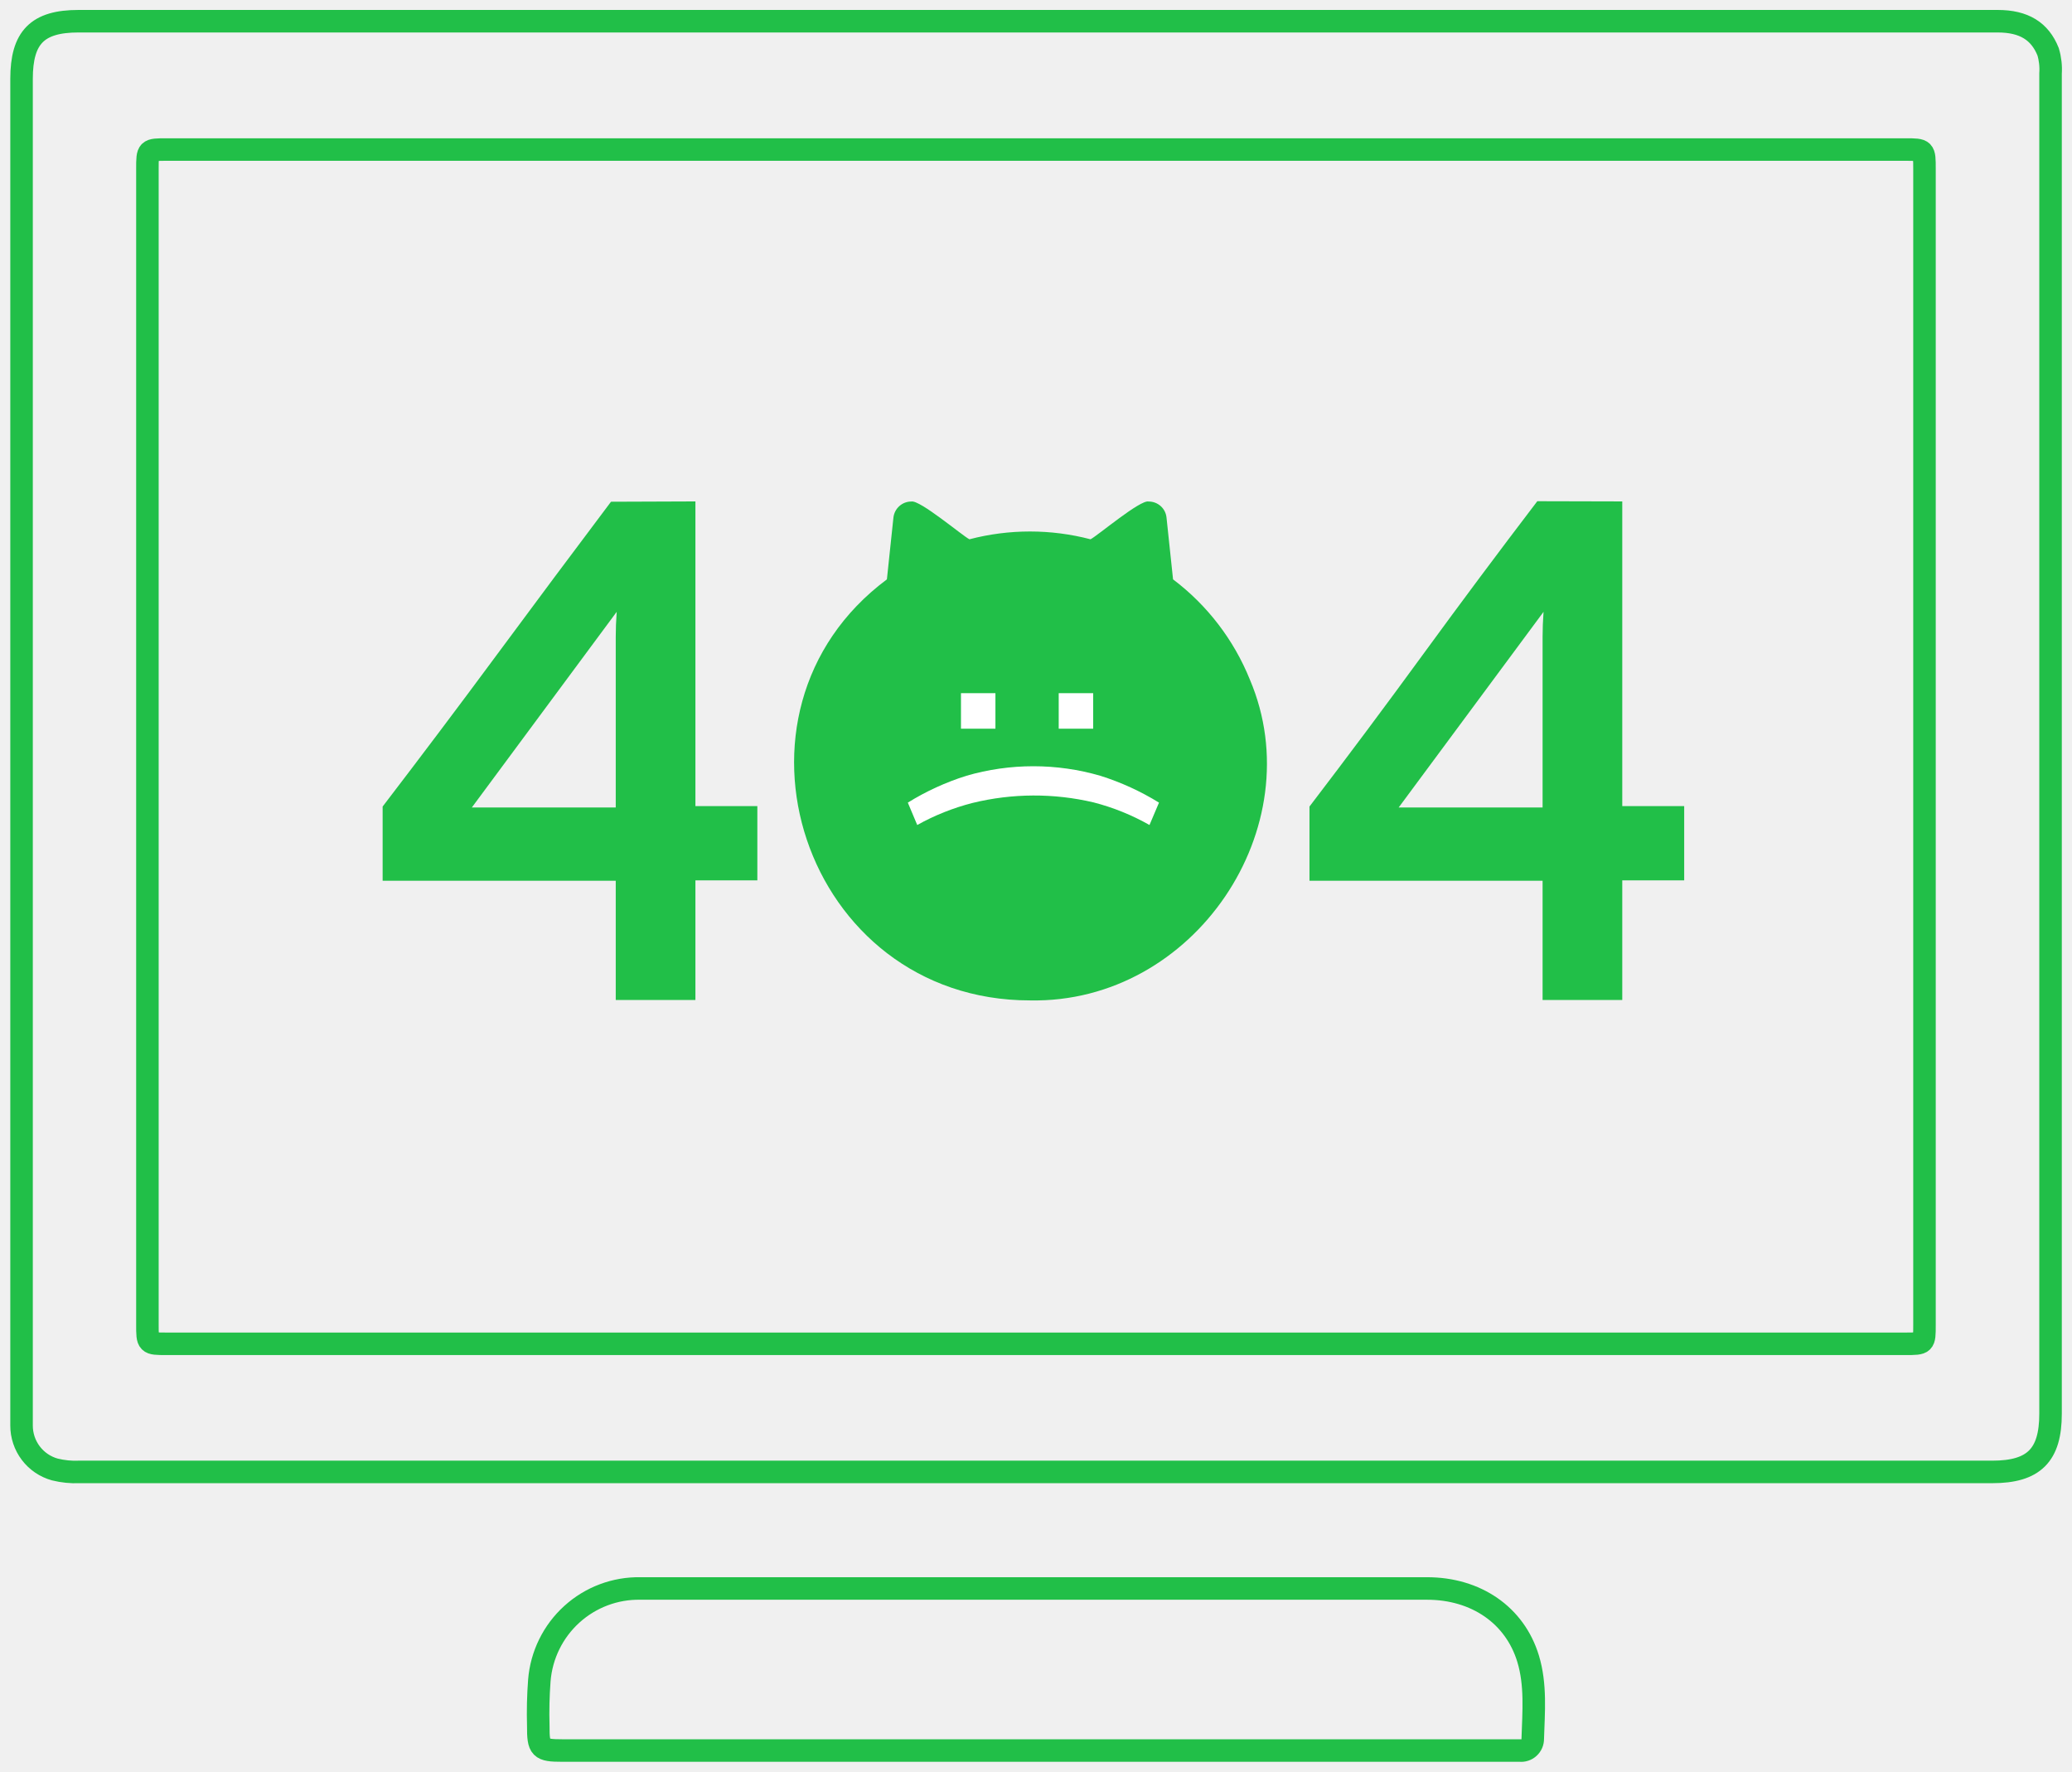
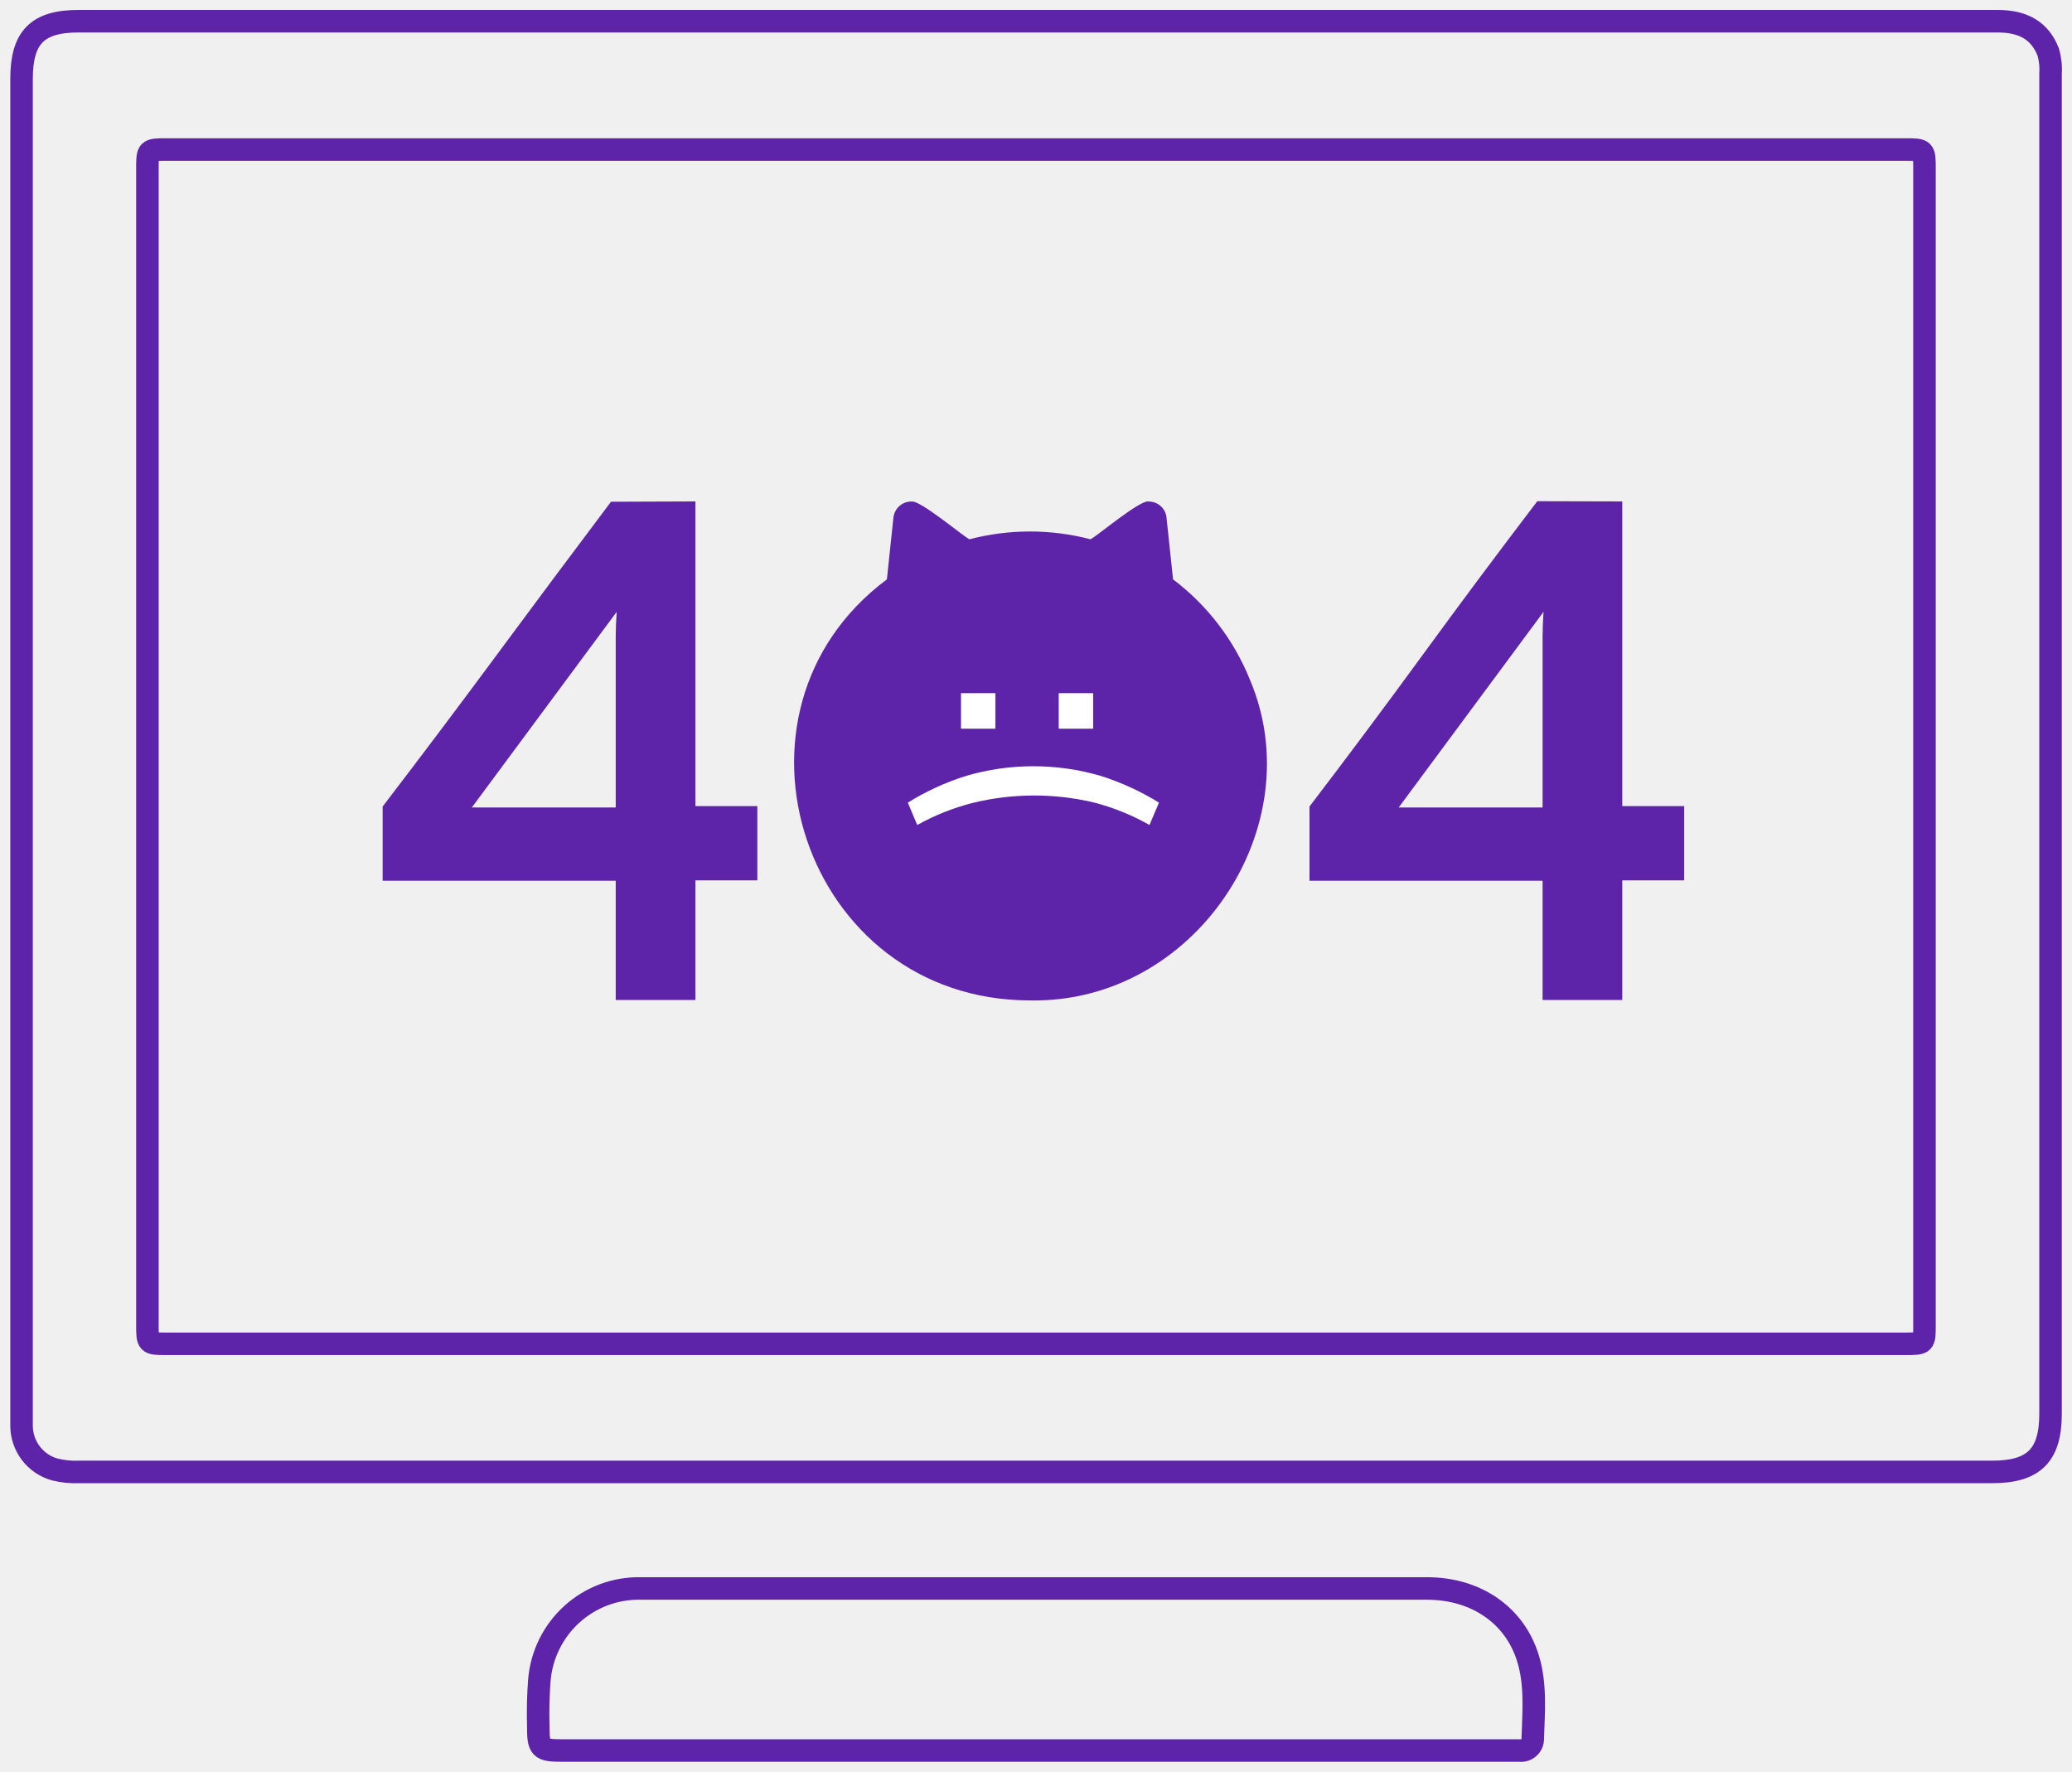
<svg xmlns="http://www.w3.org/2000/svg" width="276" height="236" viewBox="0 0 276 236" fill="none">
-   <path d="M138 2.825H266.09C269.609 2.825 271.721 4.153 272.819 6.894C273.1 7.836 273.21 8.822 273.142 9.804V188.322C273.142 193.846 270.918 196.064 265.386 196.064H10.557C9.463 196.112 8.368 196.002 7.305 195.739C6.027 195.386 4.901 194.62 4.1 193.561C3.298 192.501 2.867 191.207 2.871 189.876C2.871 189.354 2.871 188.831 2.871 188.308V10.51C2.871 4.973 4.983 2.825 10.458 2.825H138ZM137.887 178.999H253.788C256.35 178.999 256.35 178.999 256.35 176.484C256.35 125.176 256.35 73.849 256.35 22.504C256.35 19.933 256.35 19.919 253.816 19.919H22.211C19.65 19.919 19.636 19.919 19.636 22.461V176.442C19.636 178.985 19.636 178.999 22.183 178.999H137.887Z" stroke="#21BF48" stroke-width="3" stroke-miterlimit="10" />
-   <path d="M137.999 233.175H74.897C71.955 233.175 71.688 232.92 71.702 229.897C71.644 227.876 71.691 225.853 71.843 223.837C72.115 220.456 73.661 217.307 76.167 215.031C78.672 212.755 81.949 211.524 85.328 211.589C89.635 211.589 93.956 211.589 98.277 211.589H190.08C196.626 211.589 201.791 215.149 203.551 220.941C204.607 224.43 204.283 228.004 204.17 231.607C204.174 231.827 204.13 232.045 204.043 232.248C203.956 232.45 203.826 232.631 203.664 232.779C203.502 232.928 203.31 233.04 203.101 233.108C202.892 233.176 202.671 233.199 202.453 233.175H137.999Z" stroke="#21BF48" stroke-width="3" stroke-miterlimit="10" />
-   <path d="M92.633 66.791V107.377H100.882V117.265H92.633V133.2H82.02V117.322H50.969V107.433C56.111 100.718 61.193 93.966 66.213 87.176C71.233 80.385 76.291 73.605 81.387 66.833L92.633 66.791ZM82.02 107.56V87.048C82.02 86.644 82.02 85.909 82.02 84.845C82.02 83.781 82.062 82.665 82.147 81.497L62.849 107.56H82.02Z" fill="#21BF48" />
-   <path d="M216.093 66.791V107.377H224.342V117.265H216.093V133.2H205.48V117.322H174.429V107.433C179.571 100.7 184.629 93.924 189.602 87.105C194.576 80.287 199.634 73.506 204.776 66.763L216.093 66.791ZM205.48 107.56V87.048C205.48 86.644 205.48 85.909 205.48 84.845C205.48 83.781 205.522 82.665 205.607 81.497L186.309 107.56H205.48Z" fill="#21BF48" />
-   <path d="M166.489 90.524C164.349 85.224 160.811 80.609 156.256 77.174C156.256 77.004 155.383 69.094 155.383 68.924C155.321 68.341 155.045 67.802 154.609 67.412C154.167 67.018 153.596 66.802 153.004 66.805C151.907 66.522 146.206 71.354 145.263 71.834C139.974 70.45 134.42 70.45 129.132 71.834C128.146 71.326 122.516 66.551 121.39 66.805C120.804 66.804 120.238 67.02 119.799 67.41C119.361 67.801 119.08 68.34 119.011 68.924C119.011 69.094 118.139 76.99 118.139 77.174C94.421 94.846 107.047 133.257 137.211 133.257C159.113 133.681 174.836 110.16 166.489 90.524Z" fill="#21BF48" />
+   <path d="M138 2.825H266.09C269.609 2.825 271.721 4.153 272.819 6.894C273.1 7.836 273.21 8.822 273.142 9.804V188.322C273.142 193.846 270.918 196.064 265.386 196.064H10.557C9.463 196.112 8.368 196.002 7.305 195.739C6.027 195.386 4.901 194.62 4.1 193.561C3.298 192.501 2.867 191.207 2.871 189.876C2.871 189.354 2.871 188.831 2.871 188.308V10.51C2.871 4.973 4.983 2.825 10.458 2.825H138ZM137.887 178.999H253.788C256.35 178.999 256.35 178.999 256.35 176.484C256.35 125.176 256.35 73.849 256.35 22.504C256.35 19.933 256.35 19.919 253.816 19.919H22.211C19.65 19.919 19.636 19.919 19.636 22.461V176.442C19.636 178.985 19.636 178.999 22.183 178.999H137.887Z" stroke="#5D23A8" stroke-width="3" stroke-miterlimit="10" />
+   <path d="M137.999 233.175H74.897C71.955 233.175 71.688 232.92 71.702 229.897C71.644 227.876 71.691 225.853 71.843 223.837C72.115 220.456 73.661 217.307 76.167 215.031C78.672 212.755 81.949 211.524 85.328 211.589C89.635 211.589 93.956 211.589 98.277 211.589H190.08C196.626 211.589 201.791 215.149 203.551 220.941C204.607 224.43 204.283 228.004 204.17 231.607C204.174 231.827 204.13 232.045 204.043 232.248C203.956 232.45 203.826 232.631 203.664 232.779C203.502 232.928 203.31 233.04 203.101 233.108C202.892 233.176 202.671 233.199 202.453 233.175H137.999Z" stroke="#5D23A8" stroke-width="3" stroke-miterlimit="10" />
+   <path d="M92.633 66.791V107.377H100.882V117.265H92.633V133.2H82.02V117.322H50.969V107.433C56.111 100.718 61.193 93.966 66.213 87.176C71.233 80.385 76.291 73.605 81.387 66.833L92.633 66.791ZM82.02 107.56V87.048C82.02 86.644 82.02 85.909 82.02 84.845C82.02 83.781 82.062 82.665 82.147 81.497L62.849 107.56H82.02Z" fill="#5D23A8" />
+   <path d="M216.093 66.791V107.377H224.342V117.265H216.093V133.2H205.48V117.322H174.429V107.433C179.571 100.7 184.629 93.924 189.602 87.105C194.576 80.287 199.634 73.506 204.776 66.763L216.093 66.791ZM205.48 107.56V87.048C205.48 86.644 205.48 85.909 205.48 84.845C205.48 83.781 205.522 82.665 205.607 81.497L186.309 107.56H205.48Z" fill="#5D23A8" />
+   <path d="M166.489 90.524C164.349 85.224 160.811 80.609 156.256 77.174C156.256 77.004 155.383 69.094 155.383 68.924C155.321 68.341 155.045 67.802 154.609 67.412C154.167 67.018 153.596 66.802 153.004 66.805C151.907 66.522 146.206 71.354 145.263 71.834C139.974 70.45 134.42 70.45 129.132 71.834C128.146 71.326 122.516 66.551 121.39 66.805C120.804 66.804 120.238 67.02 119.799 67.41C119.361 67.801 119.08 68.34 119.011 68.924C119.011 69.094 118.139 76.99 118.139 77.174C94.421 94.846 107.047 133.257 137.211 133.257C159.113 133.681 174.836 110.16 166.489 90.524Z" fill="#5D23A8" />
  <path d="M145.615 97.064H141.026V92.332H145.615V97.064ZM132.595 97.064H128.006V92.332H132.595V97.064Z" fill="white" />
  <path d="M122.179 109.891L120.926 106.911C123.366 105.397 125.986 104.197 128.724 103.337C134.553 101.641 140.743 101.641 146.572 103.337C149.313 104.199 151.937 105.4 154.384 106.911L153.117 109.891C150.778 108.564 148.274 107.553 145.671 106.882C140.368 105.634 134.846 105.659 129.554 106.953C126.98 107.611 124.501 108.598 122.179 109.891Z" fill="white" />
</svg>
